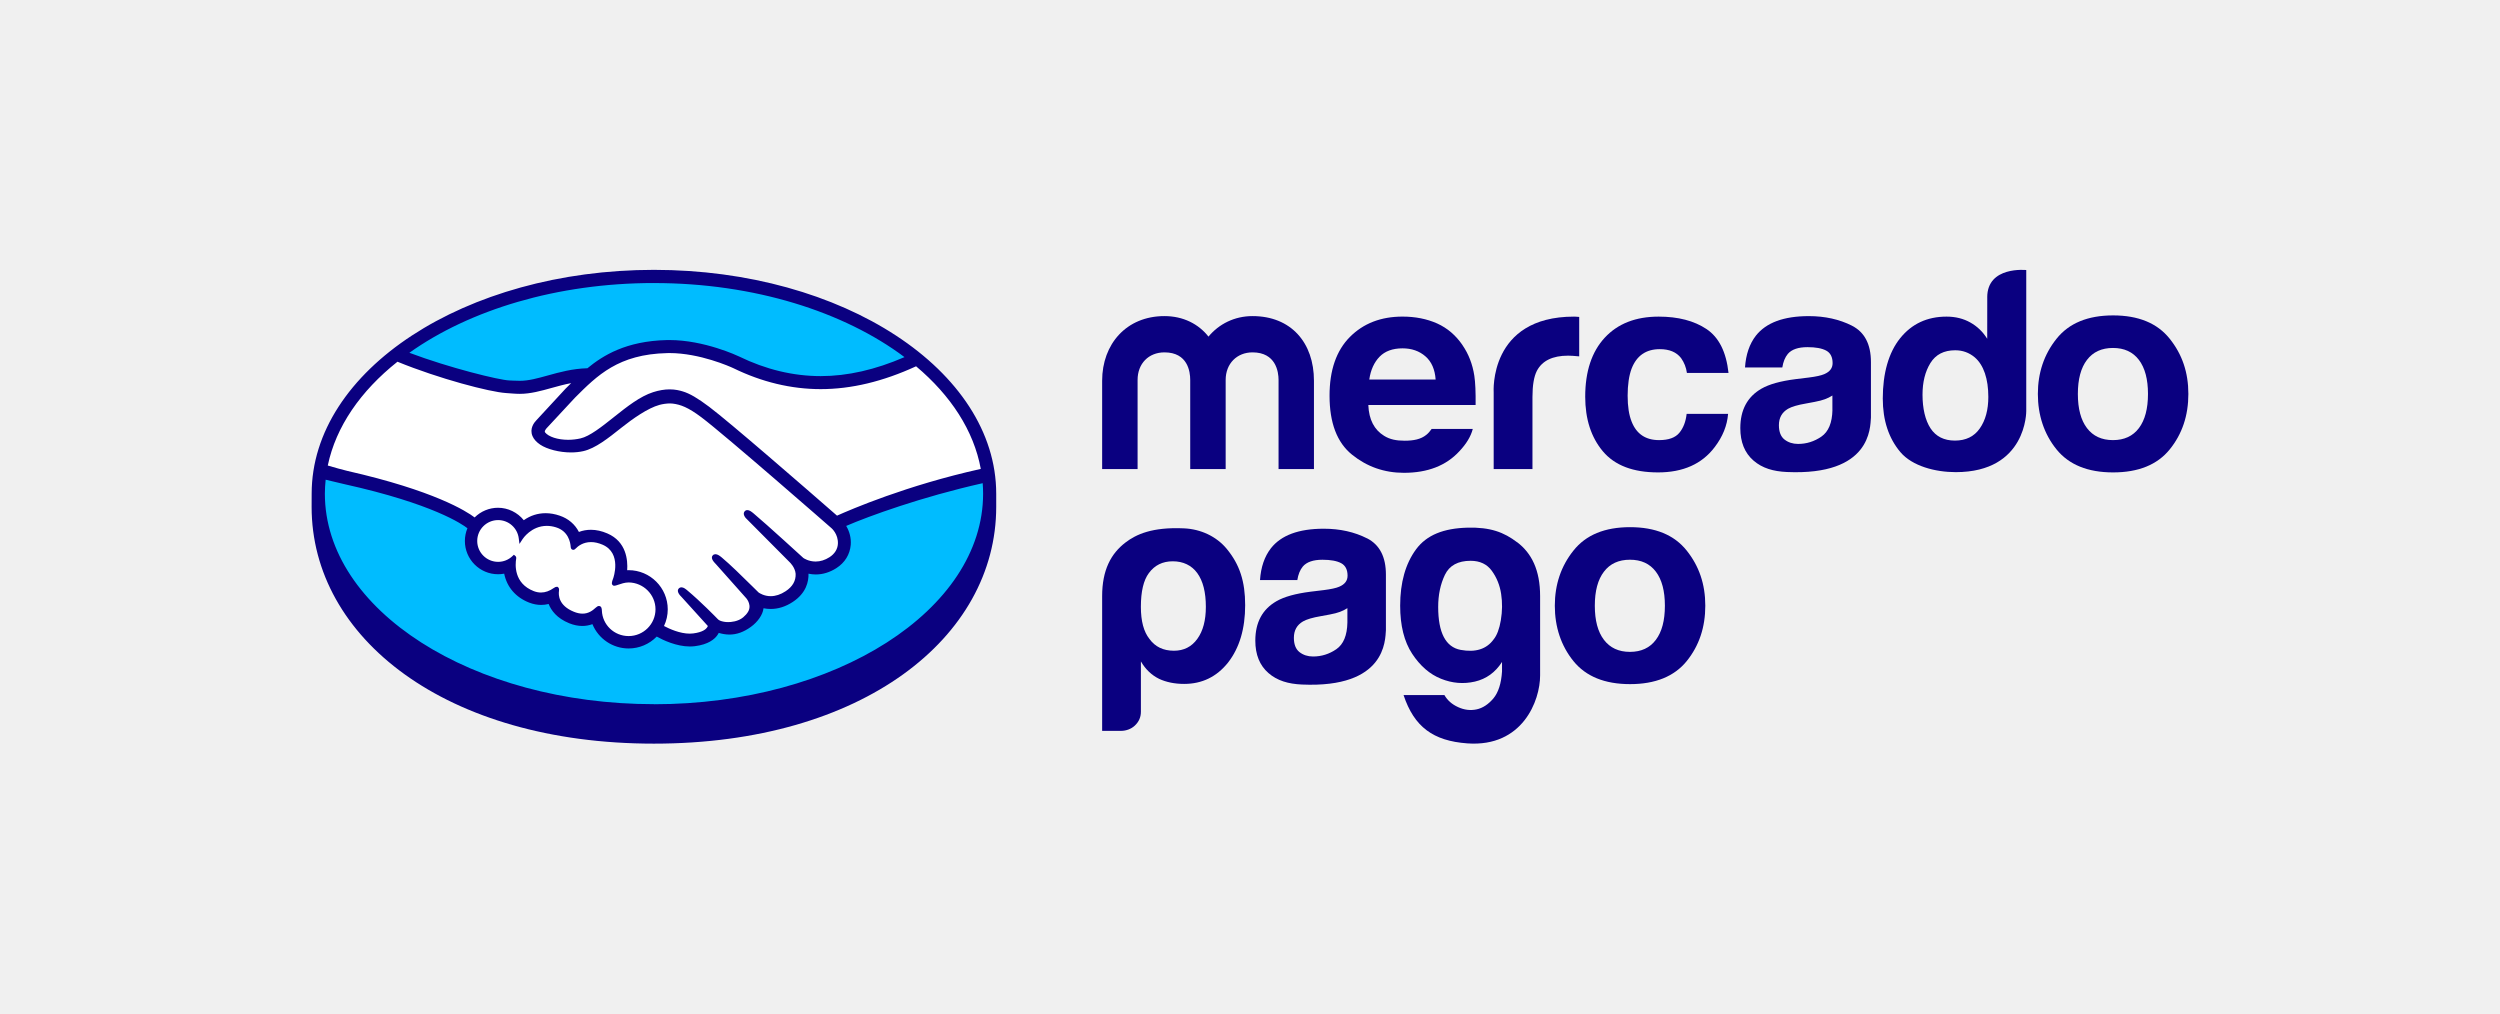
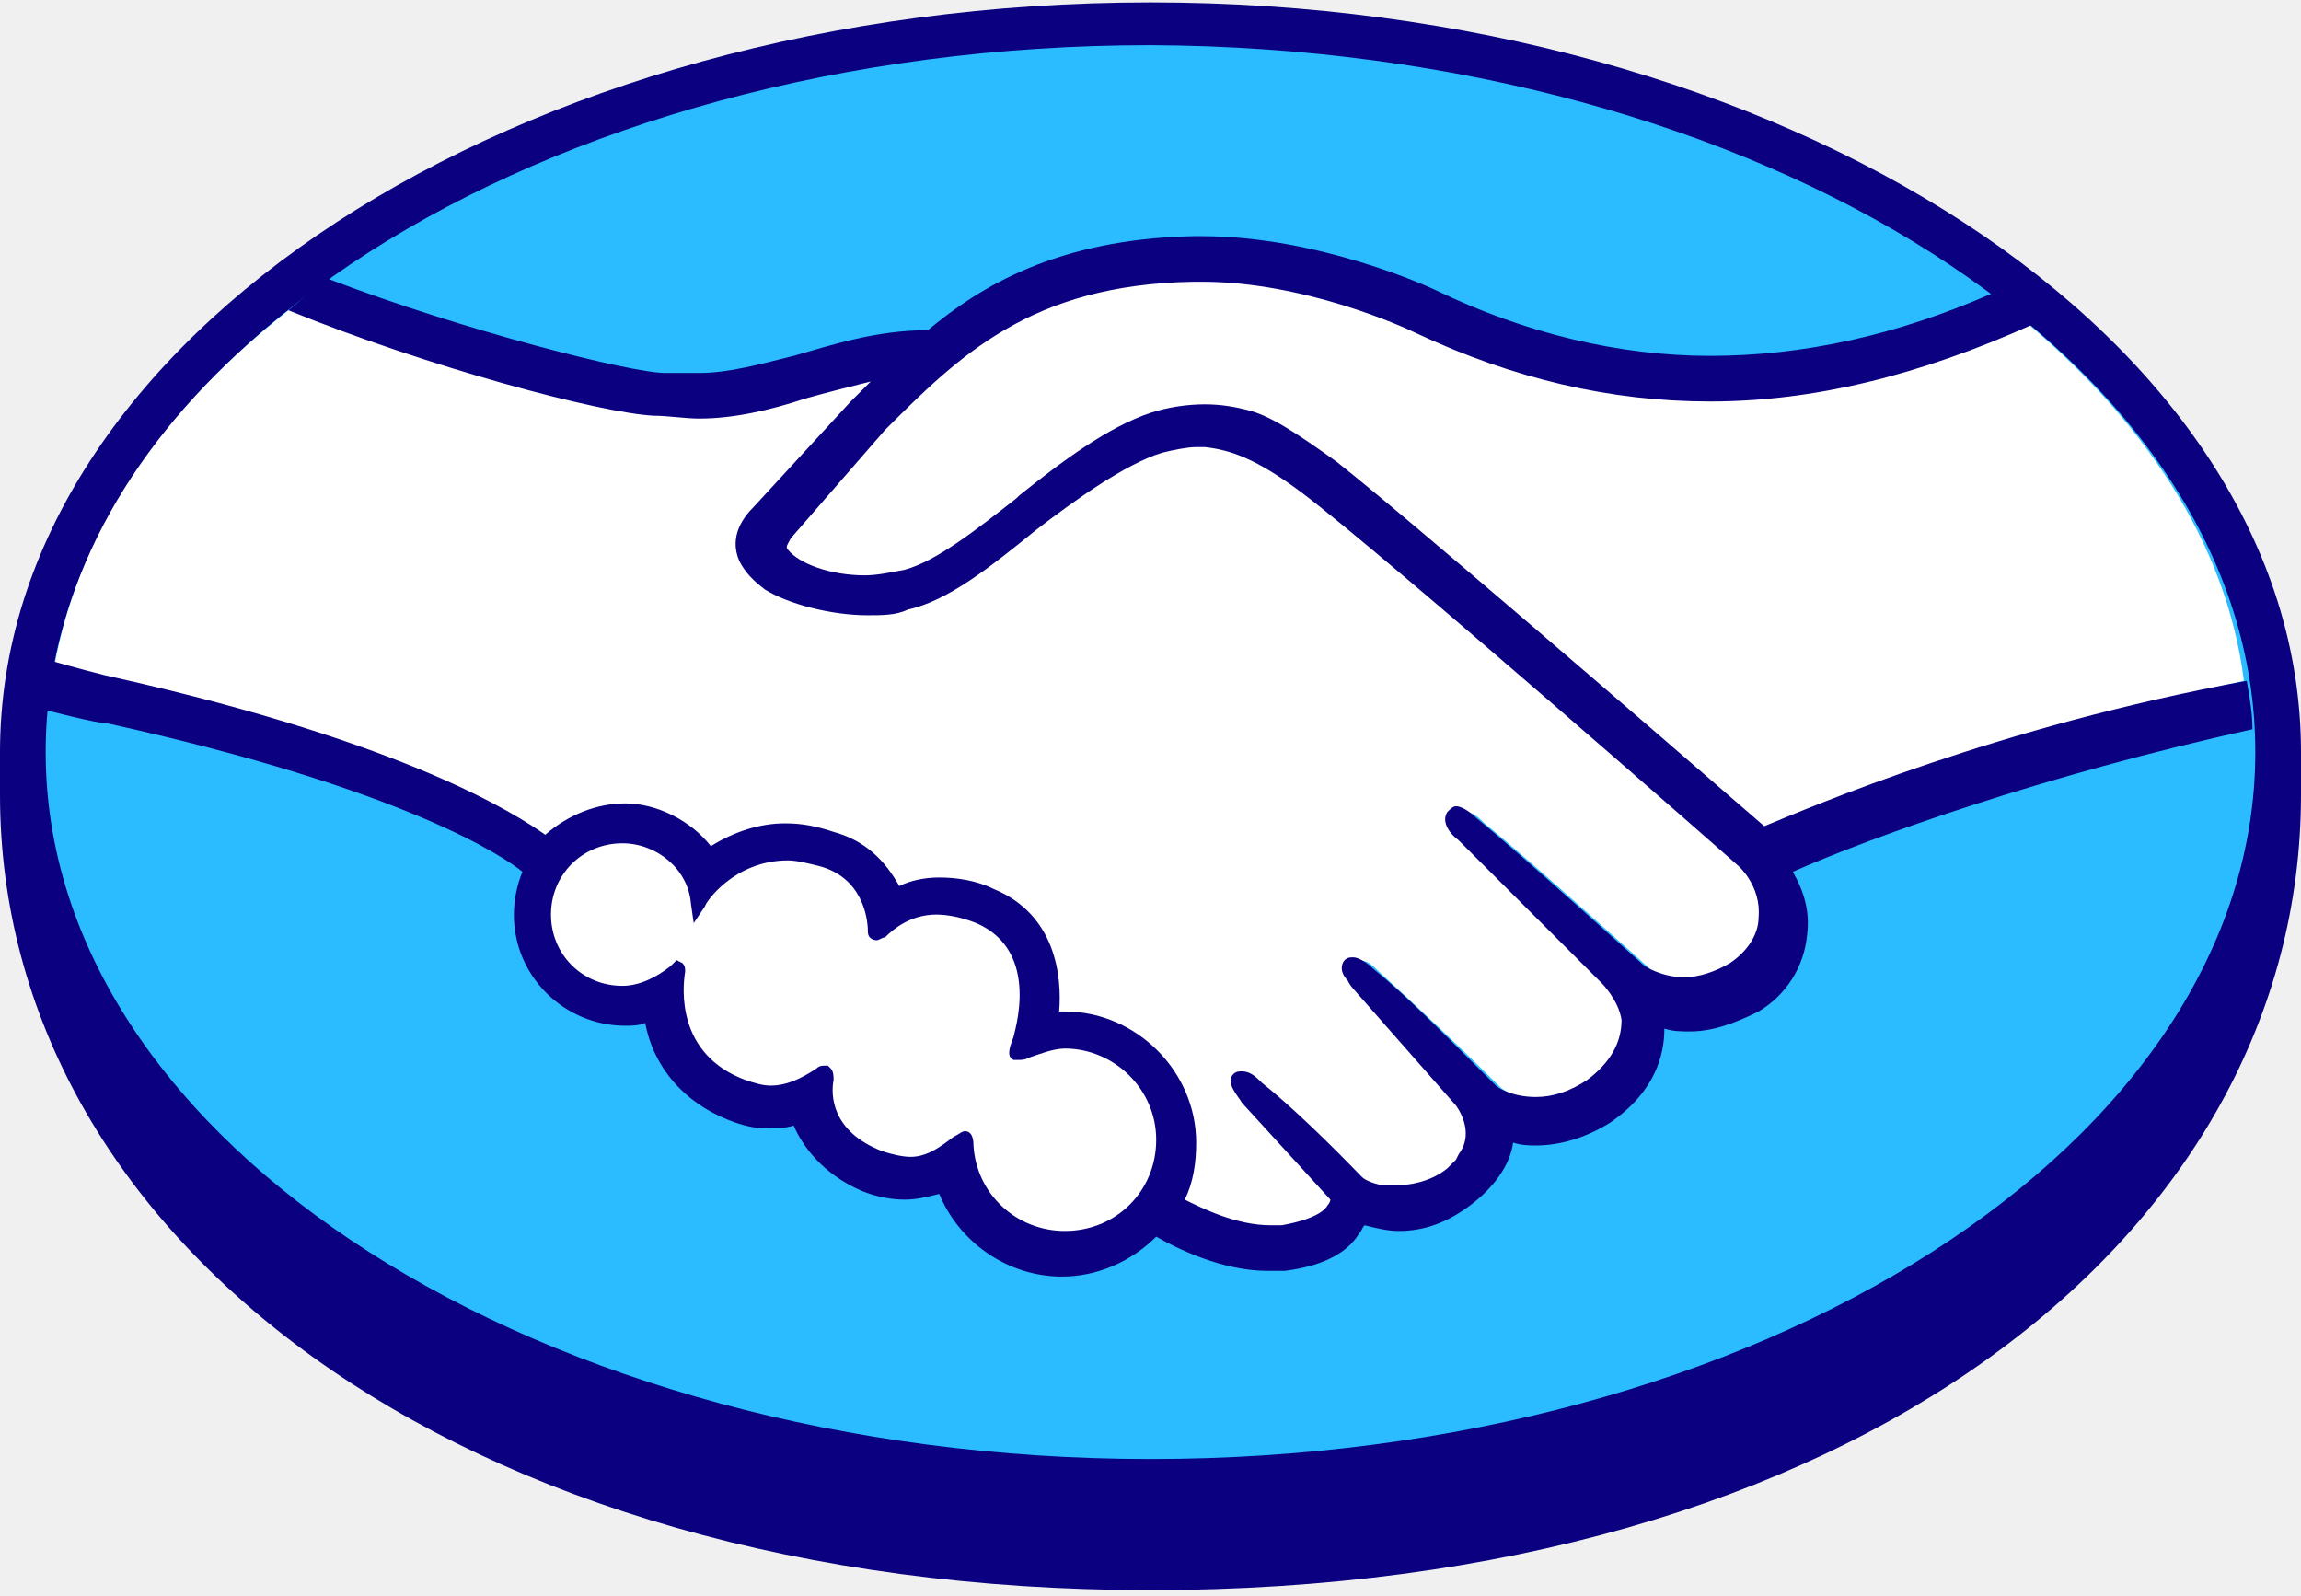
- <svg xmlns="http://www.w3.org/2000/svg" id="logos" viewBox="0 0 1048.82 425.2">
-   <defs>
-     <style>
-       .cls-1 {
-         fill: #0a0080;
-       }
- 
-       .cls-1, .cls-2, .cls-3 {
-         stroke-width: 0px;
-       }
- 
-       .cls-2 {
-         fill: #fff;
-       }
- 
-       .cls-3 {
-         fill: #00bcff;
-       }
-     </style>
-   </defs>
-   <path class="cls-3" d="m274.38,116.94c-77.83,0-140.91,40.36-140.91,90.15s63.09,94.05,140.91,94.05,140.91-44.27,140.91-94.05-63.09-90.15-140.91-90.15Z" />
-   <path class="cls-2" d="m228.53,179.22c-.07.14-1.45,1.56-.55,2.71,2.18,2.78,8.91,4.38,15.72,2.85,4.05-.91,9.25-5.04,14.28-9.03,5.45-4.33,10.86-8.67,16.3-10.39,5.76-1.83,9.45-1.05,11.89-.31,2.67.8,5.82,2.56,10.84,6.32,9.45,7.1,47.43,40.26,54,45.99,5.28-2.39,30.47-12.56,62.39-19.6-2.78-17.02-13.01-33.25-28.72-45.99-21.89,9.19-50.42,14.7-76.58,1.93-.13-.05-14.29-6.75-28.25-6.42-20.75.48-29.74,9.46-39.25,18.97l-12.05,12.99Z" />
-   <path class="cls-2" d="m349.44,220.97c-.45-.4-44.67-39.09-54.69-46.62-5.8-4.35-9.02-5.46-12.41-5.89-1.76-.23-4.2.1-5.9.57-4.66,1.27-10.75,5.34-16.16,9.63-5.6,4.46-10.88,8.66-15.79,9.76-6.26,1.4-13.91-.25-17.4-2.61-1.41-.95-2.41-2.05-2.89-3.16-1.29-2.99,1.09-5.38,1.48-5.78l12.2-13.2c1.42-1.41,2.85-2.83,4.31-4.23-3.94.51-7.58,1.52-11.12,2.5-4.42,1.24-8.68,2.42-12.98,2.42-1.8,0-11.42-1.58-13.25-2.07-11.05-3.02-23.56-5.97-38.04-12.73-17.35,12.91-28.65,28.77-32,46.56,2.49.66,9.02,2.15,10.71,2.52,39.26,8.73,51.49,17.72,53.71,19.6,2.4-2.67,5.87-4.36,9.73-4.36,4.35,0,8.26,2.19,10.64,5.56,2.25-1.78,5.35-3.3,9.36-3.29,1.82,0,3.71.34,5.62.98,4.43,1.52,6.72,4.47,7.9,7.14,1.48-.67,3.31-1.17,5.46-1.16,2.12,0,4.32.48,6.53,1.44,7.24,3.11,8.36,10.22,7.71,15.58.52-.06,1.04-.08,1.56-.08,8.58,0,15.56,6.98,15.56,15.57,0,2.66-.68,5.16-1.86,7.35,2.34,1.31,8.29,4.28,13.52,3.62,4.17-.53,5.76-1.95,6.32-2.76.39-.55.8-1.2.42-1.66l-11.08-12.3s-1.82-1.73-1.22-2.39c.62-.68,1.75.3,2.55.96,5.64,4.71,12.52,11.81,12.52,11.81.12.08.57.98,3.12,1.43,2.19.39,6.07.17,8.76-2.04.67-.56,1.35-1.25,1.93-1.97-.05.04-.09.08-.13.1,2.84-3.63-.32-7.29-.32-7.29l-12.93-14.52s-1.85-1.71-1.22-2.4c.56-.6,1.75.3,2.56.98,4.09,3.42,9.88,9.23,15.42,14.66,1.09.79,5.96,3.8,12.41-.43,3.92-2.57,4.7-5.73,4.59-8.1-.27-3.15-2.73-5.4-2.73-5.4l-17.66-17.76s-1.87-1.59-1.21-2.4c.54-.68,1.75.3,2.55.96,5.62,4.71,20.86,18.68,20.86,18.68.22.15,5.48,3.9,11.99-.24,2.33-1.49,3.81-3.73,3.94-6.34.22-4.52-2.96-7.2-2.96-7.2Z" />
-   <path class="cls-2" d="m263.76,243.48c-2.74-.03-5.74,1.6-6.13,1.36-.22-.14.17-1.24.42-1.88.27-.63,3.87-11.48-4.92-15.25-6.73-2.89-10.85.36-12.26,1.83-.37.38-.54.35-.58-.13-.14-1.96-1.01-7.24-6.82-9.02-8.3-2.54-13.64,3.25-14.99,5.35-.61-4.73-4.61-8.4-9.5-8.41-5.32,0-9.64,4.3-9.65,9.63,0,5.32,4.31,9.64,9.64,9.64,2.59,0,4.93-1.03,6.66-2.69.06.05.08.14.05.32-.41,2.39-1.15,11.04,7.92,14.57,3.64,1.41,6.73.36,9.29-1.43.76-.54.89-.31.78.41-.33,2.23.09,6.99,6.77,9.7,5.08,2.07,8.09-.04,10.07-1.87.86-.78,1.09-.65,1.14.56.24,6.44,5.59,11.56,12.09,11.57,6.7,0,12.13-5.41,12.13-12.1,0-6.7-5.42-12.06-12.12-12.13Z" />
-   <path class="cls-1" d="m274.35,113.21c-79.31,0-143.6,42.18-143.6,93.92,0,1.34-.02,5.03-.02,5.5,0,54.9,56.19,99.35,143.6,99.35s143.61-44.45,143.61-99.34v-5.51c0-51.74-64.29-93.92-143.59-93.92Zm137.12,83.51c-31.21,6.94-54.49,17.01-60.32,19.61-13.62-11.89-45.1-39.26-53.63-45.66-4.87-3.67-8.2-5.6-11.12-6.47-1.31-.4-3.12-.85-5.45-.85-2.17,0-4.5.39-6.93,1.17-5.51,1.75-11,6.11-16.31,10.33l-.27.22c-4.95,3.93-10.06,8-13.93,8.86-1.69.38-3.43.58-5.16.58-4.34,0-8.23-1.26-9.69-3.12-.24-.31-.08-.81.48-1.52l.07-.1,11.99-12.91c9.39-9.39,18.25-18.25,38.66-18.72.34-.01.68-.02,1.02-.02,12.7.01,25.4,5.69,26.83,6.36,11.91,5.81,24.21,8.76,36.56,8.77,12.85,0,26.11-3.17,40.05-9.58,14.56,12.24,24.21,26.99,27.15,43.06Zm-137.1-77.97c42.1,0,79.76,12.07,105.09,31.07-12.24,5.3-23.91,7.97-35.17,7.97-11.52-.01-23.03-2.78-34.21-8.23-.59-.28-14.61-6.89-29.2-6.9-.38,0-.77,0-1.15.01-17.14.4-26.8,6.49-33.29,11.82-6.31.16-11.76,1.68-16.61,3.03-4.33,1.2-8.06,2.24-11.7,2.24-1.5,0-4.2-.14-4.44-.15-4.18-.13-25.18-5.28-41.95-11.61,25.27-17.96,61.89-29.26,102.64-29.26Zm-107.61,33.01c17.51,7.16,38.76,12.7,45.48,13.13,1.87.12,3.87.34,5.87.34,4.46,0,8.91-1.25,13.21-2.45,2.54-.71,5.35-1.49,8.3-2.05-.79.77-1.58,1.56-2.37,2.35l-12.17,13.17c-.96.97-3.04,3.55-1.67,6.73.54,1.28,1.65,2.51,3.2,3.55,2.9,1.95,8.1,3.28,12.92,3.28,1.83,0,3.57-.18,5.15-.54,5.11-1.14,10.46-5.41,16.13-9.92,4.52-3.59,10.94-8.15,15.86-9.49,1.38-.37,3.06-.61,4.42-.61.41,0,.79.02,1.14.07,3.24.41,6.38,1.51,11.99,5.72,10,7.51,54.22,46.2,54.65,46.58.03.02,2.85,2.46,2.65,6.5-.11,2.26-1.36,4.26-3.54,5.65-1.89,1.2-3.83,1.81-5.8,1.81-2.96,0-4.99-1.39-5.13-1.48-.16-.13-15.31-14.03-20.89-18.7-.89-.74-1.75-1.4-2.62-1.4-.47,0-.88.2-1.16.55-.88,1.08.1,2.58,1.26,3.56l17.7,17.8s2.21,2.06,2.45,4.79c.14,2.95-1.27,5.42-4.2,7.34-2.09,1.38-4.2,2.07-6.27,2.07-2.72,0-4.63-1.24-5.05-1.53l-2.54-2.5c-4.64-4.57-9.43-9.29-12.94-12.21-.86-.71-1.77-1.37-2.64-1.37-.43,0-.82.16-1.12.48-.4.44-.68,1.24.32,2.57.4.55.89,1,.89,1l12.91,14.51c.1.13,2.66,3.17.29,6.19l-.46.58c-.39.42-.8.82-1.2,1.16-2.2,1.81-5.14,2-6.31,2-.63,0-1.22-.05-1.75-.15-1.27-.23-2.13-.58-2.55-1.07l-.16-.16c-.7-.73-7.21-7.38-12.6-11.87-.71-.6-1.6-1.34-2.51-1.34-.45,0-.85.18-1.17.52-1.06,1.17.54,2.91,1.22,3.55l11.01,12.15c-.01.11-.15.36-.41.74-.4.55-1.73,1.88-5.73,2.38-.48.06-.98.09-1.46.09-4.12,0-8.52-2-10.79-3.2,1.03-2.18,1.57-4.58,1.57-6.98,0-9.07-7.36-16.44-16.43-16.45-.19,0-.4,0-.59.01.29-4.14-.29-11.98-8.34-15.43-2.32-1-4.63-1.52-6.87-1.52-1.76,0-3.45.3-5.04.91-1.67-3.24-4.44-5.6-8.04-6.83-2-.69-3.98-1.04-5.9-1.04-3.35,0-6.44.99-9.19,2.94-2.64-3.28-6.62-5.22-10.81-5.22-3.67,0-7.2,1.47-9.81,4.06-3.43-2.62-17.03-11.26-53.44-19.53-1.74-.39-5.69-1.52-8.17-2.25,3.41-16.34,13.8-31.27,29.2-43.52Zm67.54,94.78l-.39-.35h-.4c-.32,0-.66.13-1.11.45-1.86,1.31-3.63,1.94-5.44,1.94-1,0-2.02-.2-3.04-.59-8.44-3.29-7.78-11.25-7.36-13.65.06-.49-.06-.86-.37-1.12l-.6-.49-.56.53c-1.65,1.59-3.8,2.45-6.06,2.45-4.83,0-8.77-3.93-8.76-8.77,0-4.83,3.94-8.76,8.78-8.75,4.37,0,8.09,3.28,8.64,7.65l.3,2.35,1.29-1.99c.14-.23,3.69-5.59,10.2-5.58,1.24,0,2.52.2,3.81.6,5.19,1.58,6.07,6.29,6.2,8.25.09,1.14.91,1.2,1.06,1.2.45,0,.78-.28,1.01-.53.98-1.02,3.11-2.72,6.45-2.72,1.53,0,3.15.37,4.83,1.09,8.25,3.54,4.51,14.02,4.47,14.13-.71,1.74-.74,2.5-.07,2.95l.32.15h.24c.37,0,.83-.16,1.6-.42,1.12-.39,2.81-.97,4.4-.97h0c6.21.07,11.26,5.13,11.26,11.26,0,6.2-5.06,11.24-11.27,11.24-6.07,0-11.01-4.73-11.23-10.74-.02-.52-.07-1.88-1.23-1.88-.47,0-.89.29-1.36.72-1.34,1.24-3.04,2.49-5.52,2.49-1.13,0-2.35-.26-3.64-.79-6.41-2.6-6.5-7-6.24-8.77.07-.47.09-.96-.23-1.35Zm40.07,48.88c-76.26,0-138.08-39.55-138.08-88.33,0-1.96.14-3.91.33-5.84.61.15,6.67,1.59,7.92,1.88,37.19,8.26,49.48,16.85,51.56,18.48-.7,1.69-1.07,3.51-1.07,5.35,0,7.69,6.25,13.95,13.93,13.95.86,0,1.72-.08,2.56-.24,1.16,5.66,4.86,9.95,10.51,12.15,1.65.63,3.32.96,4.97.96,1.06,0,2.13-.13,3.17-.39,1.05,2.65,3.39,5.96,8.65,8.09,1.84.74,3.68,1.13,5.47,1.13,1.46,0,2.89-.26,4.25-.76,2.52,6.13,8.51,10.2,15.19,10.2,4.43,0,8.68-1.8,11.78-4.99,2.65,1.48,8.25,4.15,13.91,4.16.73,0,1.41-.05,2.11-.13,5.62-.71,8.23-2.91,9.43-4.62.22-.3.41-.62.58-.95,1.32.38,2.78.69,4.46.7,3.07,0,6.01-1.05,8.99-3.21,2.93-2.11,5.01-5.14,5.31-7.72,0-.03,0-.07.01-.11.99.2,2,.3,3.01.3,3.16,0,6.27-.98,9.24-2.93,5.73-3.75,6.72-8.66,6.63-11.87,1.01.21,2.03.32,3.05.32,2.96,0,5.88-.89,8.65-2.66,3.55-2.27,5.69-5.75,6.02-9.79.21-2.75-.47-5.53-1.91-7.91,9.58-4.13,31.48-12.12,57.27-17.93.11,1.46.17,2.93.17,4.41,0,48.78-61.82,88.33-138.07,88.33Z" />
-   <g>
-     <path class="cls-1" d="m910.26,142.12c-5.21-6.54-13.13-9.8-23.75-9.8s-18.53,3.27-23.74,9.8c-5.22,6.53-7.83,14.25-7.83,23.16s2.61,16.81,7.83,23.26c5.21,6.43,13.13,9.65,23.74,9.65s18.54-3.22,23.75-9.65c5.22-6.45,7.82-14.19,7.82-23.26s-2.6-16.63-7.82-23.16Zm-12.92,37.48c-2.53,3.35-6.15,5.04-10.89,5.04s-8.36-1.69-10.91-5.04c-2.55-3.35-3.82-8.13-3.82-14.32s1.27-10.95,3.82-14.29c2.55-3.34,6.19-5.01,10.91-5.01s8.35,1.67,10.89,5.01c2.53,3.34,3.8,8.11,3.8,14.29s-1.27,10.97-3.8,14.32Z" />
-     <path class="cls-1" d="m776.98,136.65c-5.29-2.68-11.34-4.03-18.15-4.03-10.47,0-17.86,2.73-22.17,8.18-2.71,3.49-4.22,7.95-4.58,13.37h15.65c.38-2.4,1.15-4.29,2.31-5.69,1.61-1.89,4.36-2.84,8.23-2.84,3.46,0,6.08.48,7.88,1.45,1.78.96,2.68,2.72,2.68,5.26,0,2.09-1.16,3.61-3.49,4.61-1.3.57-3.46,1.04-6.48,1.42l-5.55.68c-6.3.8-11.08,2.13-14.32,3.99-5.92,3.41-8.88,8.93-8.88,16.55,0,5.87,1.83,10.41,5.52,13.61,3.67,3.21,8.34,4.55,13.98,4.81,35.37,1.59,34.98-18.64,35.3-22.84v-23.27c0-7.47-2.65-12.55-7.93-15.25Zm-8.22,35.32c-.11,5.42-1.66,9.15-4.64,11.2-2.99,2.05-6.24,3.07-9.78,3.07-2.24,0-4.14-.63-5.7-1.85-1.56-1.23-2.34-3.24-2.34-6.01,0-3.1,1.28-5.39,3.83-6.88,1.51-.87,3.99-1.61,7.45-2.2l3.69-.69c1.84-.35,3.28-.73,4.34-1.13,1.07-.38,2.1-.9,3.13-1.55v6.03Z" />
-     <path class="cls-1" d="m696.32,146.48c4.05,0,7.01,1.25,8.94,3.75,1.31,1.84,2.13,3.93,2.45,6.24h17.45c-.95-8.81-4.03-14.95-9.24-18.43-5.22-3.47-11.9-5.21-20.07-5.21-9.61,0-17.15,2.95-22.61,8.84-5.46,5.9-8.2,14.15-8.2,24.75,0,9.38,2.47,17.04,7.42,22.93,4.95,5.89,12.66,8.84,23.14,8.84s18.42-3.53,23.76-10.61c3.35-4.38,5.23-9.03,5.62-13.94h-17.39c-.36,3.25-1.37,5.9-3.06,7.94-1.67,2.03-4.5,3.06-8.5,3.06-5.63,0-9.47-2.57-11.5-7.72-1.12-2.75-1.69-6.38-1.69-10.91s.57-8.54,1.69-11.43c2.12-5.39,6.05-8.1,11.79-8.1Z" />
-     <path class="cls-1" d="m660.36,132.83c-35.85,0-33.72,31.73-33.72,31.73v32.24h16.27v-30.23c0-4.96.63-8.62,1.86-11.01,2.23-4.23,6.6-6.35,13.1-6.35.49,0,1.13.03,1.92.07.79.04,1.69.11,2.73.23v-16.55c-.72-.05-1.19-.07-1.39-.1-.21-.02-.46-.03-.77-.03Z" />
-     <path class="cls-1" d="m613.6,144.85c-2.81-4.16-6.38-7.21-10.68-9.15-4.31-1.92-9.15-2.88-14.52-2.88-9.06,0-16.42,2.85-22.1,8.56-5.67,5.72-8.52,13.92-8.52,24.63,0,11.43,3.15,19.67,9.44,24.74,6.28,5.06,13.54,7.61,21.76,7.61,9.96,0,17.71-3.01,23.24-9.02,2.99-3.16,4.86-6.29,5.65-9.38h-17.26c-.68.98-1.41,1.81-2.22,2.46-2.3,1.89-5.42,2.47-9.09,2.47-3.47,0-6.2-.52-8.66-2.07-4.06-2.5-6.35-6.72-6.59-12.91h45.01c.06-5.34-.11-9.43-.54-12.27-.74-4.84-2.4-9.1-4.92-12.77Zm-39.15,14.38c.58-4.02,2.03-7.2,4.3-9.56,2.29-2.35,5.5-3.53,9.65-3.53,3.81,0,7.01,1.11,9.59,3.34,2.57,2.22,4,5.48,4.3,9.75h-27.83Z" />
-     <path class="cls-1" d="m525.46,132.61c-7.55,0-14.08,3.31-18.47,8.61-4.17-5.3-10.59-8.61-18.48-8.61-15.89,0-26.13,11.67-26.13,27.12v37.06h14.87v-37.41c0-6.83,4.62-11.55,11.27-11.55,9.8,0,10.81,8.13,10.81,11.55v37.41h14.87v-37.41c0-6.83,4.73-11.55,11.26-11.55,9.8,0,10.93,8.13,10.93,11.55v37.41h14.85v-37.06c0-15.93-9.56-27.12-25.79-27.12Z" />
-     <path class="cls-1" d="m833.71,124.7l-.02,17.43c-1.81-2.92-4.17-5.2-7.08-6.83-2.9-1.64-6.23-2.47-9.98-2.47-8.13,0-14.6,3.03-19.46,9.06-4.86,6.05-7.29,14.77-7.29,25.31,0,9.15,2.47,16.65,7.4,22.49,4.93,5.83,14.6,8.39,23.19,8.39,29.95,0,29.6-25.68,29.6-25.68v-59.11s-16.37-1.75-16.37,11.41Zm-3.13,55.04c-2.37,3.4-5.86,5.1-10.43,5.1s-7.98-1.72-10.23-5.13c-2.25-3.43-3.37-8.41-3.37-14.11,0-5.3,1.1-9.72,3.31-13.29,2.21-3.57,5.67-5.36,10.4-5.36,3.1,0,5.82.98,8.17,2.94,3.81,3.25,5.73,9.09,5.73,16.64,0,5.4-1.2,9.81-3.58,13.21Z" />
-   </g>
-   <path class="cls-1" d="m496.75,221.66c-13.4-.63-20.16,2.56-24.57,5.93-6.09,4.65-9.8,11.53-9.8,22.52v56.51h7.88c2.11,0,4.22-.73,5.77-2.16,1.74-1.6,2.61-3.56,2.61-5.86v-21.12c1.92,3.31,4.45,5.74,7.65,7.32,3.03,1.41,6.53,2.12,10.51,2.12,7.49,0,13.64-2.98,18.41-8.97,4.78-6.15,7.17-14.15,7.17-24.06s-2.26-16.97-7.68-23.57c-4.38-5.34-11.04-8.35-17.94-8.66Zm5.55,46.38c-2.39,3.31-5.66,4.96-9.8,4.96-4.46,0-7.89-1.64-10.28-4.96-2.39-2.99-3.59-7.45-3.59-13.45,0-6.43,1.11-11.16,3.34-14.15,2.4-3.29,5.75-4.96,10.05-4.96s7.89,1.66,10.28,4.96c2.4,3.31,3.59,8.02,3.59,14.15,0,5.68-1.19,10.14-3.59,13.45Z" />
-   <path class="cls-1" d="m636.47,227.49c-5.53-4.19-11.18-6.38-20.89-6.12-9.86.27-17.03,3.03-21.49,9.07-4.46,6.05-6.68,13.95-6.68,23.68,0,8.33,1.68,15.04,5.04,20.17,3.37,5.1,7.4,8.6,12.1,10.47,4.68,1.89,9.42,2.28,14.2,1.19,4.77-1.11,8.57-3.84,11.39-8.24v3.99c-.32,5.03-1.53,8.8-3.63,11.32-2.13,2.5-4.47,4.04-7.06,4.59-2.56.54-5.16.24-7.73-.95-2.59-1.17-4.5-2.87-5.75-5.06h-17.14c4.44,13.34,12.41,19.23,26.77,20.27,23.16,1.67,30.54-17.94,30.52-28.52v-33.25c0-10.99-3.58-18.03-9.63-22.63Zm-6.81,32.66c-.63,3.68-1.64,6.4-3.06,8.12-2.97,4.08-7.6,5.53-13.84,4.37-6.27-1.19-9.4-7.2-9.4-18.03,0-5.03.93-9.51,2.82-13.45,1.88-3.91,5.47-5.89,10.79-5.89,3.91,0,6.89,1.42,8.92,4.24,2.04,2.83,3.34,6.05,3.88,9.67.55,3.61.5,7.27-.12,10.96Z" />
-   <path class="cls-1" d="m573.49,225.84c-5.29-2.67-11.34-4.03-18.15-4.03-10.47,0-17.85,2.73-22.15,8.19-2.7,3.48-4.22,7.94-4.58,13.36h15.65c.38-2.39,1.15-4.29,2.3-5.68,1.61-1.89,4.36-2.85,8.23-2.85,3.47,0,6.09.48,7.88,1.45,1.78.96,2.67,2.72,2.67,5.26,0,2.08-1.16,3.62-3.49,4.6-1.3.57-3.46,1.04-6.48,1.42l-5.54.67c-6.3.8-11.09,2.13-14.31,3.99-5.93,3.41-8.88,8.92-8.88,16.54,0,5.87,1.83,10.41,5.52,13.61,3.67,3.21,8.34,4.55,13.99,4.81,35.36,1.58,34.96-18.64,35.28-22.84v-23.27c0-7.46-2.63-12.54-7.92-15.24Zm-8.22,35.31c-.1,5.43-1.66,9.15-4.63,11.2-2.98,2.05-6.24,3.07-9.78,3.07-2.24,0-4.13-.63-5.7-1.85-1.56-1.23-2.34-3.23-2.34-6,0-3.1,1.28-5.39,3.83-6.87,1.52-.87,3.99-1.61,7.45-2.2l3.7-.68c1.84-.35,3.29-.72,4.33-1.12,1.07-.39,2.11-.91,3.14-1.56v6.03Z" />
-   <path class="cls-1" d="m707.61,230.97c-5.22-6.54-13.14-9.81-23.76-9.81s-18.52,3.26-23.73,9.81c-5.22,6.53-7.83,14.24-7.83,23.15s2.61,16.8,7.83,23.25c5.21,6.42,13.13,9.64,23.73,9.64s18.53-3.22,23.76-9.64c5.21-6.45,7.81-14.19,7.81-23.25s-2.6-16.62-7.81-23.15Zm-12.93,37.46c-2.53,3.36-6.15,5.05-10.87,5.05s-8.36-1.69-10.91-5.05c-2.56-3.35-3.83-8.12-3.83-14.31s1.27-10.95,3.83-14.29c2.54-3.34,6.18-5.01,10.91-5.01s8.35,1.67,10.87,5.01c2.53,3.34,3.79,8.1,3.79,14.29s-1.26,10.96-3.79,14.31Z" />
+ <svg xmlns="http://www.w3.org/2000/svg" width="150" height="104" fill="none" viewBox="0 0 150 104">
+   <path fill="#0A0080" d="M150 49.027c0-26.944-33.685-48.87-75-48.87-41.501 0-75 21.926-75 48.87v2.787c0 28.616 29.404 51.843 75 51.843 45.968 0 75-23.227 75-51.843v-2.787Z" />
+   <path fill="#2ABCFF" d="M147.022 49.027c0 25.457-32.196 46.083-72.022 46.083-39.826 0-72.022-20.626-72.022-46.083C2.978 23.57 35.174 2.944 75 2.944c39.826.186 72.022 20.626 72.022 46.083Z" />
+   <path fill="#fff" d="M50.993 34.533s-.745.743-.373 1.487c1.117 1.486 4.653 2.23 8.189 1.486 2.047-.557 4.839-2.601 7.444-4.645 2.792-2.23 5.583-4.46 8.56-5.389 2.979-.93 4.84-.558 6.142-.186 1.49.372 2.978 1.3 5.584 3.345 5.024 3.716 24.751 20.997 28.101 23.97 2.792-1.3 15.075-6.503 31.638-10.22-1.117-8.919-6.514-17.095-14.702-23.784-11.353 4.831-25.31 7.247-39.082.557 0 0-7.444-3.53-14.702-3.345-10.794.186-15.447 5.017-20.472 9.849l-6.327 6.875Z" />
+   <path fill="#fff" d="M114.082 56.274c-.186-.186-23.263-20.44-28.474-24.342-2.978-2.23-4.653-2.788-6.514-3.16-.93-.185-2.233 0-3.163.372-2.42.744-5.584 2.788-8.375 5.017-2.978 2.416-5.77 4.46-8.189 5.017-3.163.93-7.258 0-9.119-1.114-.744-.558-1.303-1.115-1.489-1.673-.744-1.486.559-2.787.745-2.973l6.327-6.875 2.233-2.23c-2.047.186-3.908.743-5.769 1.3-2.233.558-4.466 1.302-6.7 1.302-.93 0-5.955-.744-6.885-1.115-5.77-1.487-10.794-3.16-18.425-6.69C11.166 25.8 5.211 34.161 3.536 43.452c1.303.372 3.35.93 4.28 1.115 20.472 4.46 26.8 9.291 28.102 10.22 1.303-1.3 2.978-2.23 5.025-2.23 2.233 0 4.28 1.115 5.583 2.974 1.117-.93 2.792-1.673 4.839-1.673.93 0 1.86.186 2.977.558a6.83 6.83 0 0 1 4.095 3.716c.744-.372 1.675-.557 2.791-.557 1.117 0 2.233.185 3.35.743 3.722 1.672 4.28 5.389 4.094 8.176h.745c4.466 0 8.189 3.716 8.189 8.176 0 1.3-.373 2.601-.931 3.902 1.303.743 4.28 2.23 7.072 1.858 2.233-.186 2.978-.929 3.35-1.486.186-.372.372-.558.186-.93l-5.77-6.503s-.93-.93-.558-1.3c.373-.372.93.185 1.303.557 2.978 2.415 6.514 6.132 6.514 6.132s.372.557 1.675.743c1.116.186 3.163 0 4.652-1.115.373-.372.745-.743.93-1.115 1.49-1.858-.185-3.716-.185-3.716l-6.7-7.619s-.93-.929-.558-1.3c.372-.372.93.185 1.302.557a253.206 253.206 0 0 1 8.003 7.619c.558.371 3.164 2.044 6.513-.186 2.048-1.301 2.42-2.973 2.42-4.274-.186-1.672-1.489-2.787-1.489-2.787l-9.305-9.291s-.93-.744-.558-1.301c.372-.372.93.186 1.302.557 2.978 2.416 10.98 9.663 10.98 9.663.186 0 2.792 2.044 6.328-.186 1.303-.743 2.047-1.858 2.047-3.345-.372-2.044-2.047-3.53-2.047-3.53Z" />
+   <path fill="#fff" d="M69.417 67.98c-1.489 0-2.978.744-3.164.744-.186 0 0-.558.186-.93.186-.371 2.047-5.946-2.605-7.99-3.536-1.486-5.583.186-6.328.93-.186.185-.372.185-.372 0 0-.93-.558-3.717-3.536-4.646-4.28-1.3-7.072 1.672-7.816 2.787-.373-2.415-2.42-4.46-5.025-4.46a5 5 0 0 0-5.025 5.018 5 5 0 0 0 5.025 5.017c1.303 0 2.605-.558 3.536-1.487v.186c-.186 1.3-.559 5.76 4.094 7.619 1.861.743 3.536.186 4.839-.744.372-.371.372-.185.372.186-.186 1.115 0 3.717 3.536 5.017 2.605 1.115 4.28 0 5.21-.929.373-.371.56-.371.56.372.185 3.345 2.977 5.946 6.327 5.946 3.536 0 6.327-2.787 6.327-6.318.186-3.344-2.605-6.132-6.141-6.318Z" />
+   <path fill="#0A0080" d="M115.012 53.858c-7.072-6.132-23.635-20.44-27.915-23.785-2.606-1.858-4.28-2.973-5.77-3.344-.744-.186-1.674-.372-2.791-.372s-2.42.186-3.536.558c-2.792.929-5.77 3.158-8.56 5.388l-.187.186c-2.605 2.044-5.21 4.088-7.258 4.646-.93.185-1.861.371-2.605.371-2.234 0-4.28-.743-5.025-1.672-.186-.186 0-.372.186-.744l6.141-7.06c4.839-4.832 9.492-9.477 20.1-9.663h.558c6.7 0 13.213 2.973 13.958 3.345 6.327 2.973 12.655 4.46 19.168 4.46 6.7 0 13.586-1.673 21.03-5.018-.744-.743-1.675-1.3-2.605-2.044-6.328 2.787-12.469 4.088-18.425 4.088-5.955 0-12.096-1.486-17.866-4.274-.372-.186-7.63-3.53-15.26-3.53h-.558c-8.933.186-13.958 3.344-17.308 6.132-3.35 0-6.142.929-8.747 1.672-2.233.558-4.28 1.115-6.142 1.115h-2.233c-2.233 0-13.213-2.787-21.96-6.132-.93.557-1.675 1.3-2.605 2.044 9.119 3.716 20.285 6.69 23.82 6.875.931 0 2.048.186 2.979.186 2.233 0 4.652-.557 6.885-1.3 1.303-.372 2.792-.744 4.28-1.116l-1.302 1.301-6.328 6.876c-.558.557-1.674 1.858-.93 3.53.372.743.93 1.3 1.675 1.858 1.489.93 4.28 1.673 6.7 1.673.93 0 1.86 0 2.605-.372 2.606-.557 5.397-2.787 8.375-5.203 2.42-1.858 5.77-4.274 8.188-5.017.745-.186 1.675-.372 2.234-.372h.558c1.675.186 3.35.744 6.328 2.973 5.21 3.903 28.287 24.157 28.473 24.343 0 0 1.489 1.3 1.303 3.344 0 1.115-.744 2.23-1.861 2.974-.93.557-2.047.929-2.978.929-1.488 0-2.605-.744-2.605-.744s-8.002-7.247-10.98-9.662c-.372-.372-.93-.744-1.303-.744-.186 0-.372.186-.558.372-.372.557 0 1.3.744 1.858l9.305 9.291s1.117 1.115 1.303 2.416c0 1.486-.744 2.787-2.233 3.902-1.117.743-2.233 1.115-3.35 1.115-1.489 0-2.42-.557-2.605-.743l-1.303-1.301c-2.42-2.416-4.839-4.831-6.7-6.318-.372-.371-.93-.743-1.303-.743-.186 0-.372 0-.558.186-.186.186-.372.743.186 1.3a2.3 2.3 0 0 0 .372.558l6.7 7.618s1.303 1.673.186 3.16l-.186.37-.558.558c-1.117.93-2.606 1.115-3.35 1.115h-.93c-.745-.186-1.117-.371-1.303-.557-.373-.372-3.722-3.902-6.514-6.132-.372-.372-.744-.743-1.303-.743-.186 0-.372 0-.558.185-.558.558.372 1.487.558 1.859l5.77 6.317s0 .186-.186.372c-.187.372-.931.93-2.978 1.3h-.745c-2.233 0-4.466-1.114-5.583-1.672.559-1.115.745-2.415.745-3.716 0-4.645-3.908-8.548-8.561-8.548h-.372c.186-2.23-.186-6.317-4.28-7.99-1.117-.557-2.42-.743-3.537-.743-.93 0-1.86.186-2.605.557-.93-1.672-2.233-2.973-4.28-3.53-1.117-.372-2.048-.558-3.164-.558-1.675 0-3.35.558-4.839 1.487-1.303-1.672-3.536-2.787-5.583-2.787-1.861 0-3.722.743-5.211 2.044-1.861-1.301-8.933-5.947-27.916-10.22-.93-.186-2.977-.744-4.28-1.115-.186 1.115-.372 2.044-.558 3.159 0 0 3.536.929 4.28.929 19.355 4.274 25.868 8.733 26.985 9.662a7.446 7.446 0 0 0-.558 2.787c0 4.089 3.35 7.247 7.258 7.247.372 0 .93 0 1.303-.185.558 2.973 2.605 5.203 5.397 6.317.93.372 1.675.558 2.605.558.558 0 1.117 0 1.675-.186.558 1.3 1.861 3.159 4.466 4.274.931.372 1.861.557 2.792.557.745 0 1.489-.185 2.233-.371 1.303 3.159 4.467 5.389 8.003 5.389 2.233 0 4.466-.93 6.141-2.602 1.303.743 4.28 2.23 7.258 2.23h1.117c2.978-.372 4.28-1.487 4.839-2.416.186-.186.186-.371.372-.557.744.186 1.489.371 2.233.371 1.675 0 3.164-.557 4.653-1.672 1.489-1.115 2.605-2.601 2.791-4.088.559.186 1.117.186 1.489.186 1.675 0 3.35-.558 4.839-1.487 2.977-2.044 3.536-4.46 3.536-6.132.558.186 1.116.186 1.675.186 1.489 0 2.977-.557 4.466-1.3a6.49 6.49 0 0 0 3.164-5.018c.186-1.486-.186-2.787-.931-4.088 5.025-2.23 16.378-6.318 29.963-9.29 0-1.116-.186-2.045-.372-3.16-16.191 2.974-28.288 8.176-31.452 9.477ZM69.417 80.244c-3.164 0-5.77-2.415-5.956-5.574 0-.186 0-.93-.558-.93-.186 0-.372.187-.744.372-.745.558-1.675 1.301-2.792 1.301-.558 0-1.302-.186-1.86-.371-3.35-1.301-3.35-3.717-3.165-4.646 0-.186 0-.557-.186-.743l-.186-.186h-.186c-.186 0-.372 0-.558.186-1.117.743-2.047 1.115-2.978 1.115-.558 0-1.116-.186-1.675-.372-4.466-1.672-4.094-5.946-3.908-7.061 0-.186 0-.372-.186-.557l-.372-.186-.373.371c-.93.744-2.047 1.301-3.163 1.301-2.606 0-4.653-2.044-4.653-4.645 0-2.602 2.047-4.646 4.653-4.646 2.233 0 4.28 1.672 4.466 3.902l.186 1.301.745-1.115c0-.186 1.86-2.973 5.397-2.973.558 0 1.302.186 2.047.372 2.791.743 3.164 3.344 3.164 4.273 0 .558.558.558.558.558.186 0 .372-.186.558-.186.559-.557 1.675-1.486 3.35-1.486.745 0 1.675.185 2.606.557 4.28 1.858 2.419 7.247 2.419 7.433-.372.929-.372 1.3 0 1.486h.372c.186 0 .372 0 .745-.186.558-.185 1.489-.557 2.233-.557 3.164 0 5.955 2.602 5.955 5.946 0 3.345-2.605 5.946-5.955 5.946Z" />
</svg>
